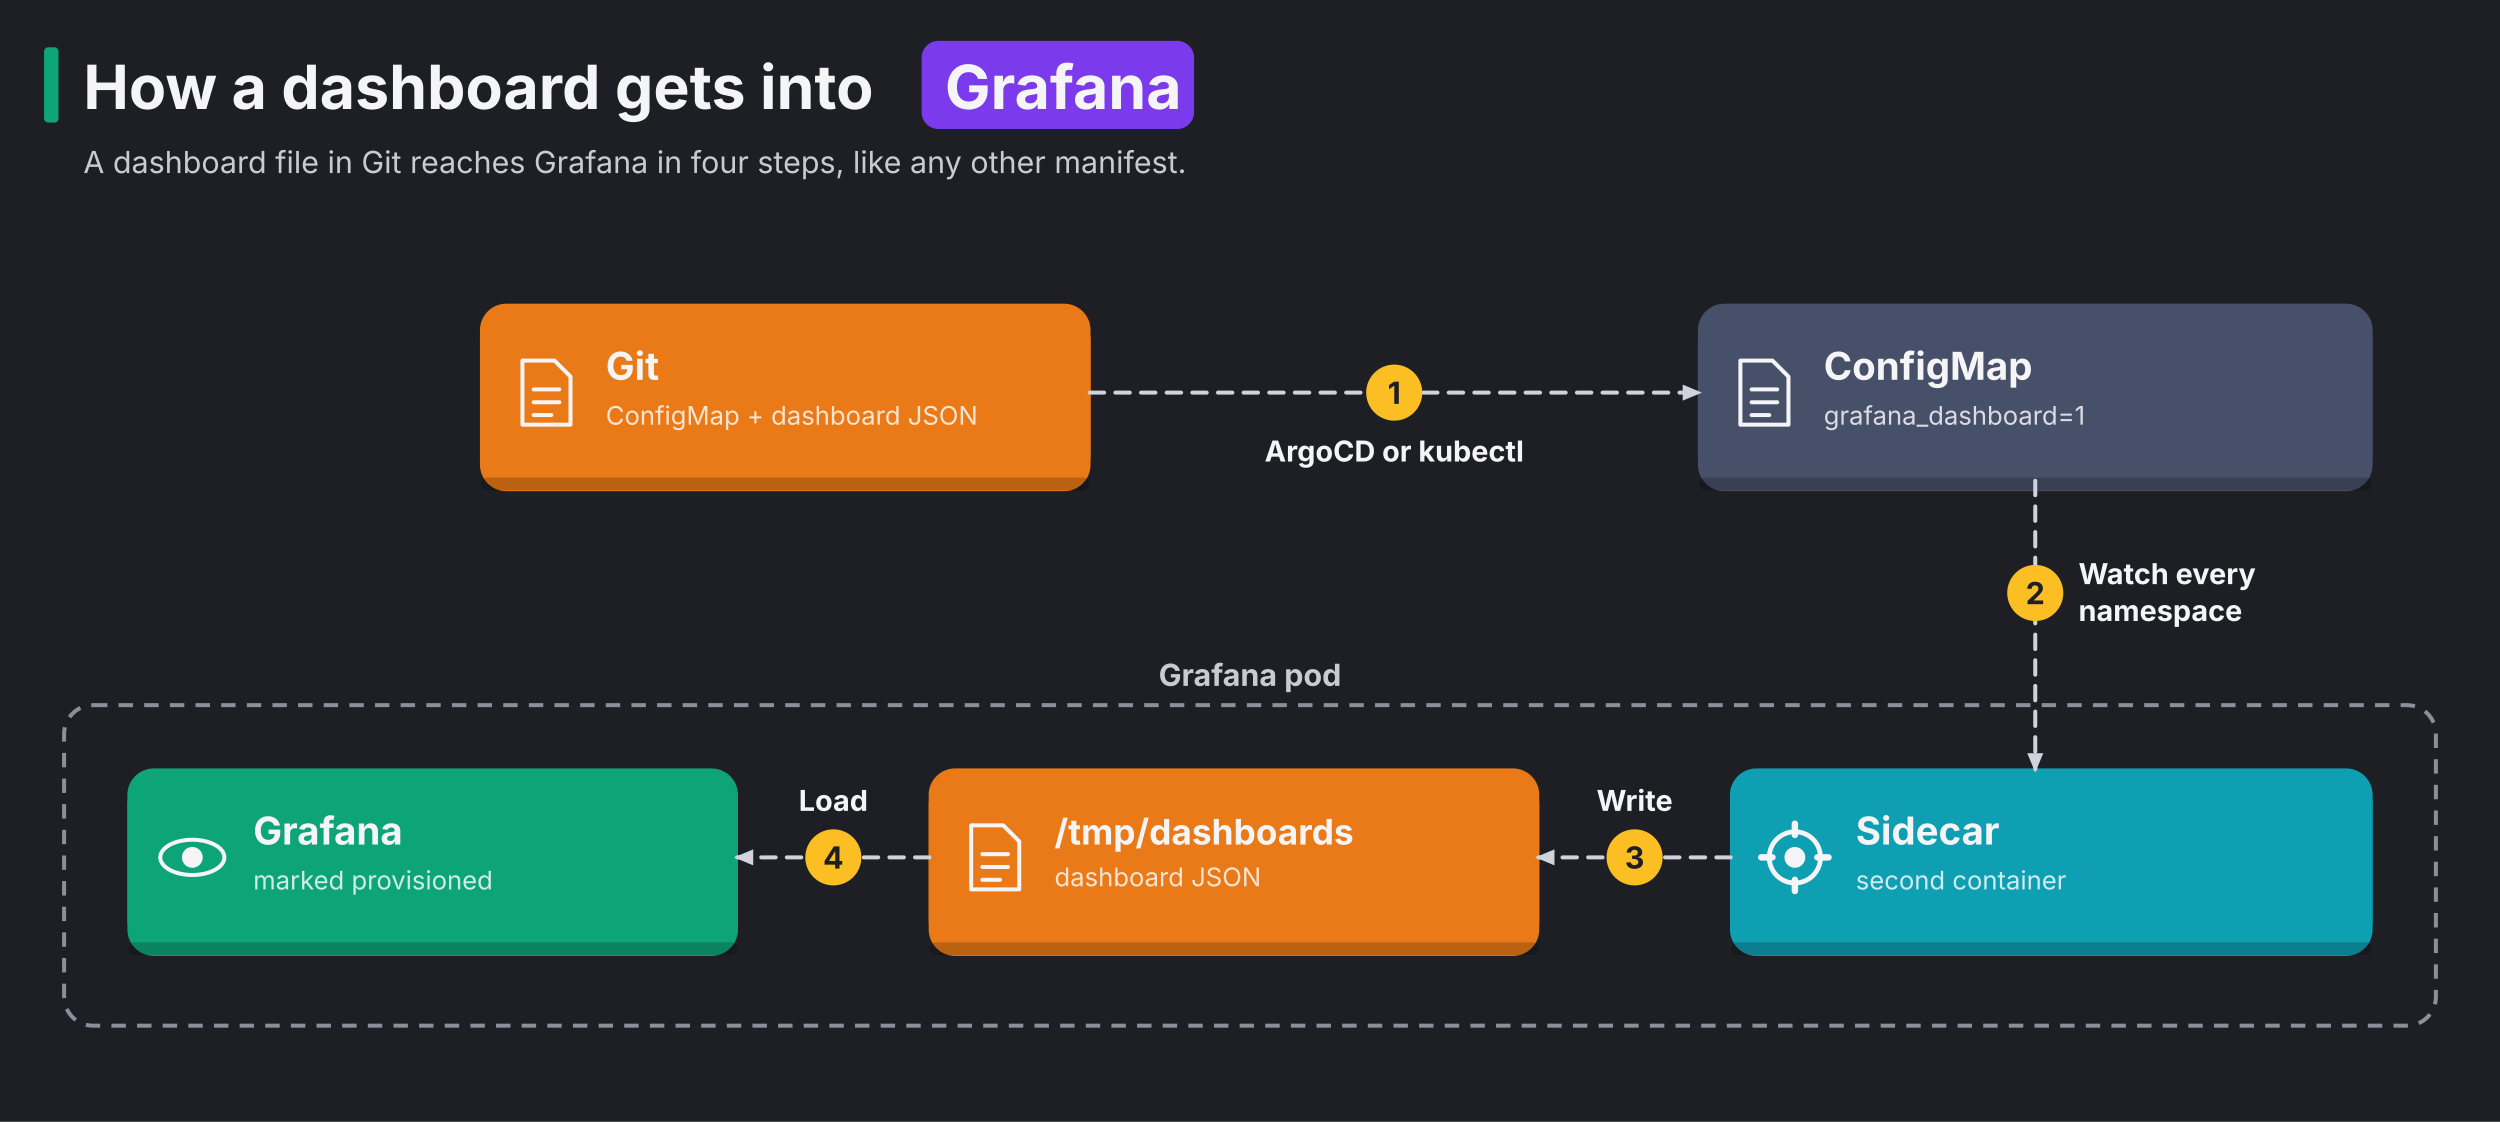
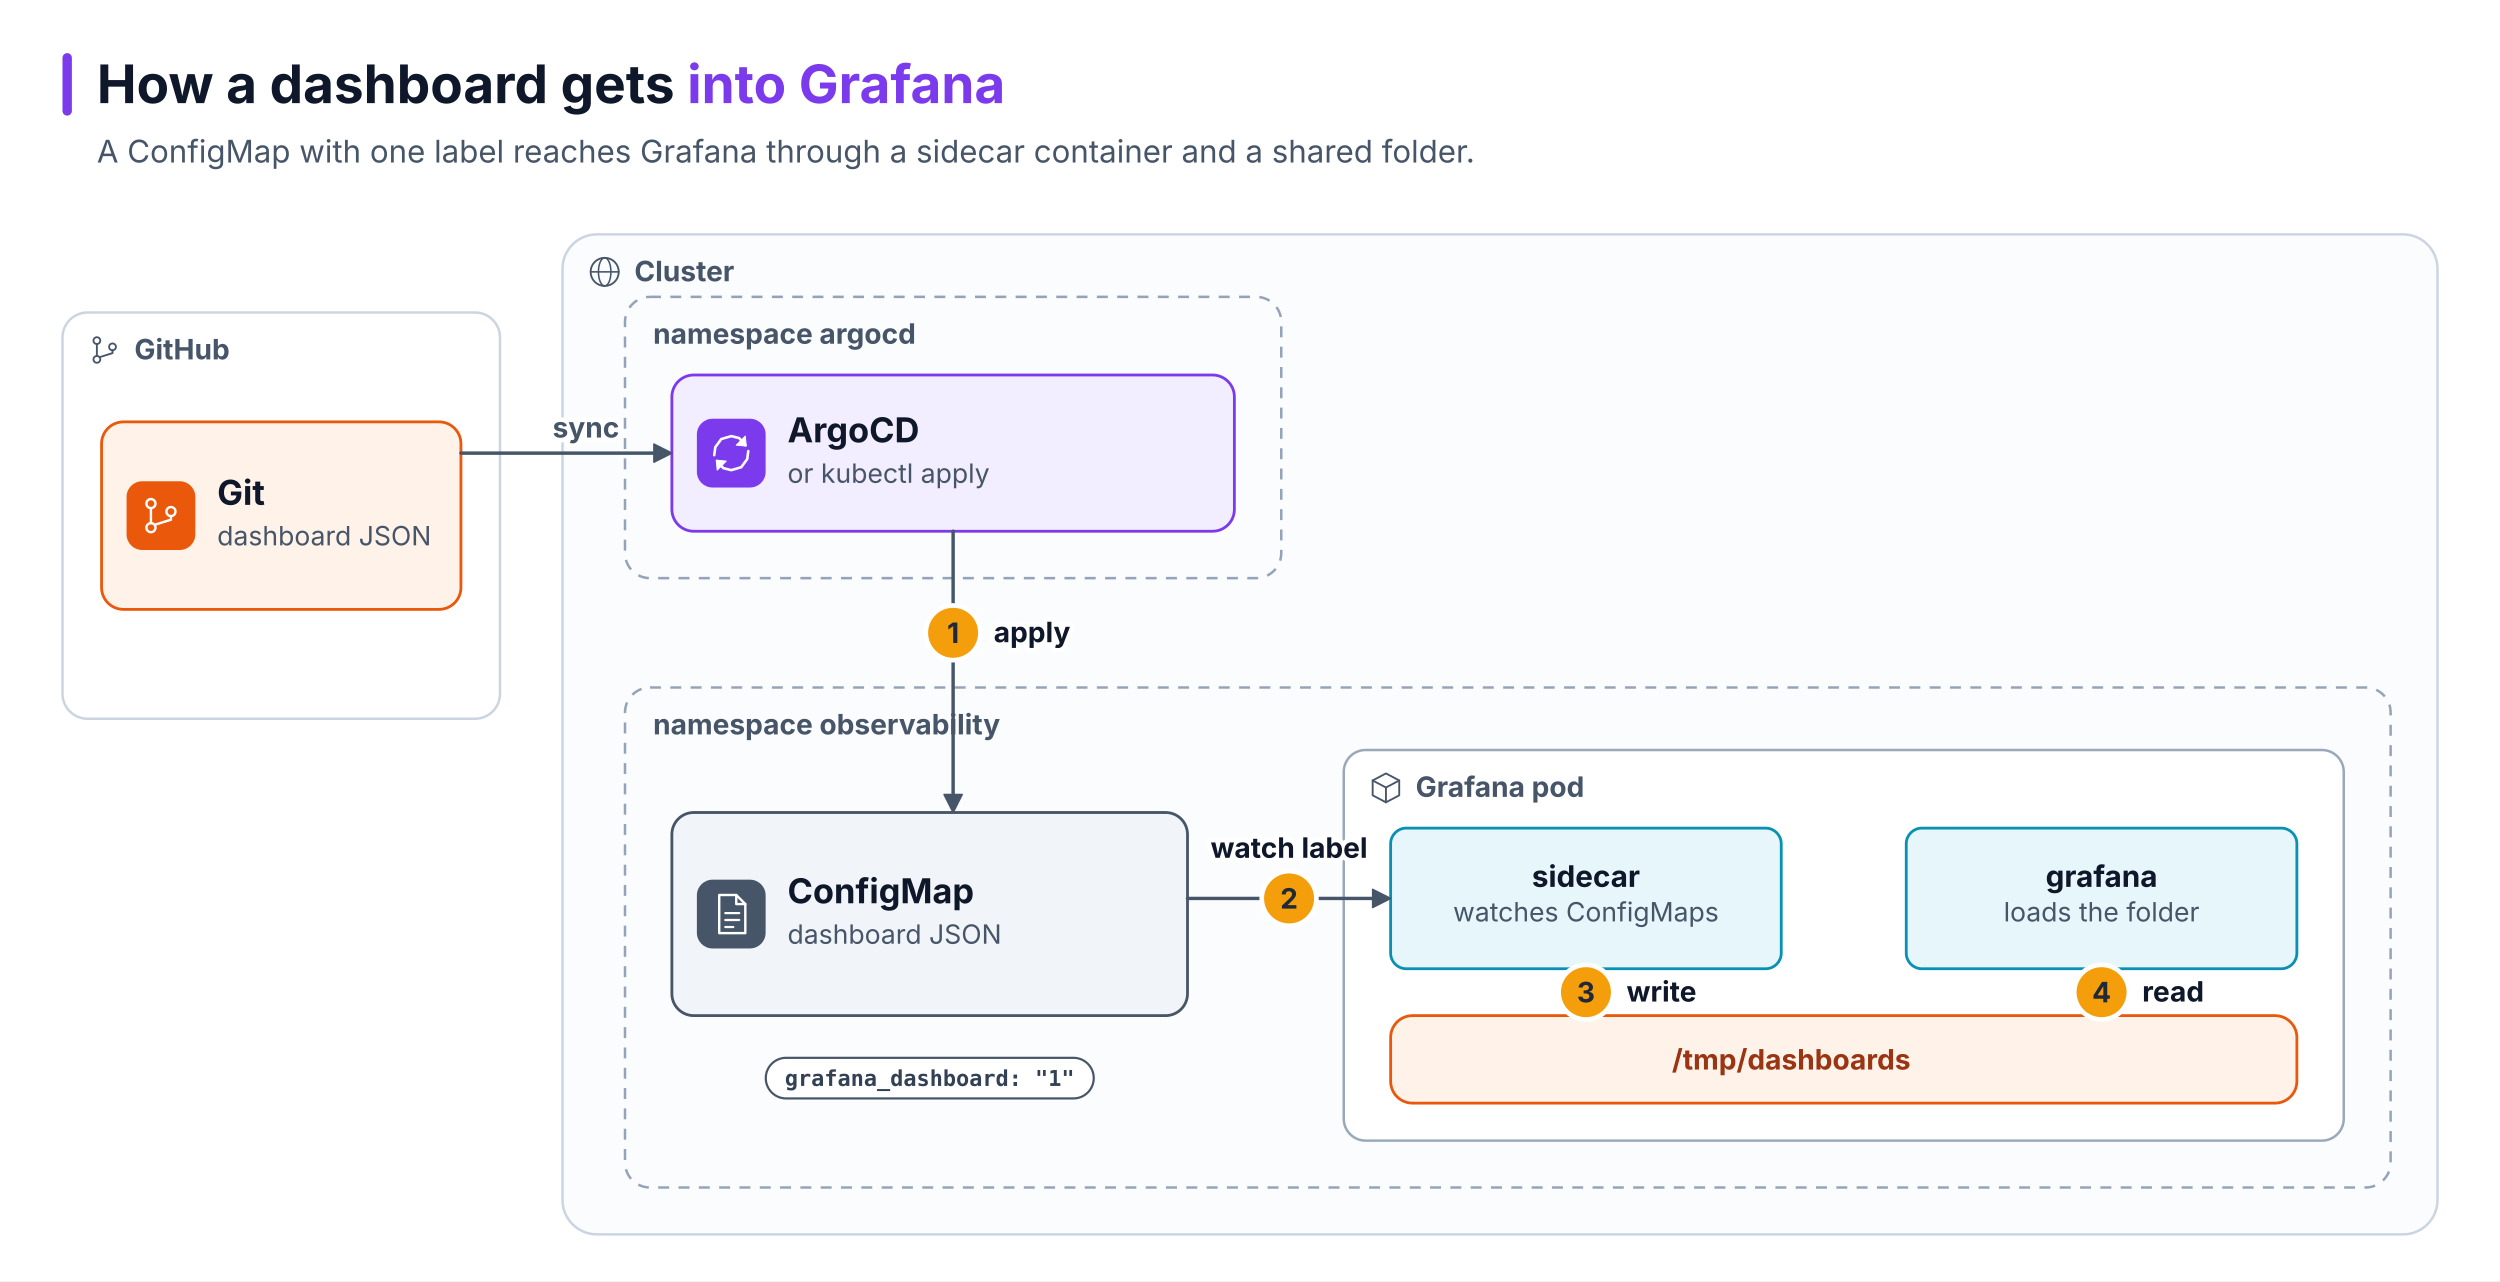
- <svg xmlns="http://www.w3.org/2000/svg" width="1560" height="700" viewBox="0 0 1560 700" font-family="Inter, -apple-system, 'Segoe UI', Helvetica, Arial, sans-serif">
-   <rect width="1560" height="700" fill="#1e1f24" />
-   <defs>
-     <marker id="h" markerWidth="12" markerHeight="10" refX="10" refY="5" orient="auto" markerUnits="userSpaceOnUse">
-       <path d="M0,0 L12,5 L0,10 z" fill="#d0d3dc" />
-     </marker>
-   </defs>
-   <rect x="28.0" y="30.0" width="8.0" height="46.0" rx="2" fill="#0ea47a" stroke="#0ea47a" stroke-width="1" />
-   <text x="52.0" y="68.0" font-size="38" fill="#f5f5f7" font-weight="700" text-anchor="start">How a dashboard gets into</text>
-   <rect x="575.6" y="26.0" width="169.0" height="54.0" rx="10" fill="#7c3aed" stroke="#7c3aed" stroke-width="1" />
-   <text x="589.6" y="68.0" font-size="38" fill="#f5f5f7" font-weight="700" text-anchor="start">Grafana</text>
-   <text x="52.0" y="108.0" font-size="19" fill="#c9cbd3" text-anchor="start">A dashboard file in Git reaches Grafana in four steps, like any other manifest.</text>
-   <rect x="300.0" y="196.0" width="380.0" height="110.0" rx="16" fill="#ea7a17" stroke="#ea7a17" stroke-width="1" />
-   <rect x="300.0" y="190.0" width="380.0" height="110.0" rx="16" fill="#ea7a17" stroke="#ea7a17" stroke-width="1" />
-   <rect x="300.0" y="298.0" width="380.0" height="8.0" rx="4" fill="#00000033" stroke="#00000033" stroke-width="0" />
-   <polygon points="326.0,225.0 346.0,225.0 356.0,235.0 356.0,265.0 326.0,265.0" fill="none" stroke="#f5f5f7" stroke-width="2.5" stroke-linejoin="round" />
-   <polyline points="333.0,243.0 349.0,243.0" fill="none" stroke="#f5f5f7" stroke-width="2.5" stroke-linecap="round" stroke-linejoin="round" />
-   <polyline points="333.0,251.0 349.0,251.0" fill="none" stroke="#f5f5f7" stroke-width="2.5" stroke-linecap="round" stroke-linejoin="round" />
-   <polyline points="333.0,259.0 344.0,259.0" fill="none" stroke="#f5f5f7" stroke-width="2.5" stroke-linecap="round" stroke-linejoin="round" />
-   <text x="378.0" y="237.0" font-size="24" fill="#f5f5f7" font-weight="700" text-anchor="start">Git</text>
-   <text x="378.0" y="265.0" font-size="16" fill="#ffffffcc" text-anchor="start">ConfigMap + dashboard JSON</text>
-   <rect x="1060.0" y="196.0" width="420.0" height="110.0" rx="16" fill="#475069" stroke="#475069" stroke-width="1" />
-   <rect x="1060.0" y="190.0" width="420.0" height="110.0" rx="16" fill="#475069" stroke="#475069" stroke-width="1" />
-   <rect x="1060.0" y="298.0" width="420.0" height="8.0" rx="4" fill="#00000033" stroke="#00000033" stroke-width="0" />
-   <polygon points="1086.0,225.0 1106.0,225.0 1116.0,235.0 1116.0,265.0 1086.0,265.0" fill="none" stroke="#f5f5f7" stroke-width="2.5" stroke-linejoin="round" />
-   <polyline points="1093.0,243.0 1109.0,243.0" fill="none" stroke="#f5f5f7" stroke-width="2.5" stroke-linecap="round" stroke-linejoin="round" />
-   <polyline points="1093.0,251.0 1109.0,251.0" fill="none" stroke="#f5f5f7" stroke-width="2.5" stroke-linecap="round" stroke-linejoin="round" />
-   <polyline points="1093.0,259.0 1104.0,259.0" fill="none" stroke="#f5f5f7" stroke-width="2.5" stroke-linecap="round" stroke-linejoin="round" />
-   <text x="1138.0" y="237.0" font-size="24" fill="#f5f5f7" font-weight="700" text-anchor="start">ConfigMap</text>
-   <text x="1138.0" y="265.0" font-size="16" fill="#ffffffcc" text-anchor="start">grafana_dashboard=1</text>
-   <polyline points="680.0,245.0 1060.0,245.0" fill="none" stroke="#d0d3dc" stroke-width="2.5" stroke-linecap="round" stroke-linejoin="round" stroke-dasharray="9 7" marker-end="url(#h)" />
-   <ellipse cx="870.0" cy="245.0" rx="17" ry="17" fill="#fbbf24" stroke="#fbbf24" stroke-width="1" />
-   <text x="870.0" y="252.0" font-size="19" fill="#1e1f24" font-weight="700" text-anchor="middle">1</text>
-   <text x="870.0" y="288.0" font-size="18" fill="#f5f5f7" font-weight="700" text-anchor="middle">ArgoCD or kubectl</text>
-   <rect x="40.0" y="440.0" width="1480.0" height="200.0" rx="18" fill="#00000000" stroke="#8b8f9c" stroke-width="2.5" stroke-dasharray="9 7" />
-   <text x="780.0" y="428.0" font-size="19" fill="#c9cbd3" font-weight="700" text-anchor="middle">Grafana pod</text>
-   <rect x="80.0" y="486.0" width="380.0" height="110.0" rx="16" fill="#0ea47a" stroke="#0ea47a" stroke-width="1" />
-   <rect x="80.0" y="480.0" width="380.0" height="110.0" rx="16" fill="#0ea47a" stroke="#0ea47a" stroke-width="1" />
-   <rect x="80.0" y="588.0" width="380.0" height="8.0" rx="4" fill="#00000033" stroke="#00000033" stroke-width="0" />
-   <ellipse cx="120.0" cy="535.0" rx="20" ry="11" fill="none" stroke="#f5f5f7" stroke-width="2.5" />
-   <ellipse cx="120.0" cy="535.0" rx="6" ry="6" fill="#f5f5f7" stroke="#f5f5f7" stroke-width="1" />
-   <text x="158.0" y="527.0" font-size="24" fill="#f5f5f7" font-weight="700" text-anchor="start">Grafana</text>
-   <text x="158.0" y="555.0" font-size="16" fill="#ffffffcc" text-anchor="start">marked provisioned</text>
-   <rect x="580.0" y="486.0" width="380.0" height="110.0" rx="16" fill="#ea7a17" stroke="#ea7a17" stroke-width="1" />
-   <rect x="580.0" y="480.0" width="380.0" height="110.0" rx="16" fill="#ea7a17" stroke="#ea7a17" stroke-width="1" />
-   <rect x="580.0" y="588.0" width="380.0" height="8.0" rx="4" fill="#00000033" stroke="#00000033" stroke-width="0" />
-   <polygon points="606.0,515.0 626.0,515.0 636.0,525.0 636.0,555.0 606.0,555.0" fill="none" stroke="#f5f5f7" stroke-width="2.5" stroke-linejoin="round" />
-   <polyline points="613.0,533.0 629.0,533.0" fill="none" stroke="#f5f5f7" stroke-width="2.5" stroke-linecap="round" stroke-linejoin="round" />
-   <polyline points="613.0,541.0 629.0,541.0" fill="none" stroke="#f5f5f7" stroke-width="2.5" stroke-linecap="round" stroke-linejoin="round" />
-   <polyline points="613.0,549.0 624.0,549.0" fill="none" stroke="#f5f5f7" stroke-width="2.5" stroke-linecap="round" stroke-linejoin="round" />
-   <text x="658.0" y="527.0" font-size="22" fill="#f5f5f7" font-weight="700" text-anchor="start">/tmp/dashboards</text>
-   <text x="658.0" y="553.0" font-size="16" fill="#ffffffcc" text-anchor="start">dashboard JSON</text>
-   <rect x="1080.0" y="486.0" width="400.0" height="110.0" rx="16" fill="#0e9fb3" stroke="#0e9fb3" stroke-width="1" />
-   <rect x="1080.0" y="480.0" width="400.0" height="110.0" rx="16" fill="#0e9fb3" stroke="#0e9fb3" stroke-width="1" />
-   <rect x="1080.0" y="588.0" width="400.0" height="8.0" rx="4" fill="#00000033" stroke="#00000033" stroke-width="0" />
-   <ellipse cx="1120.0" cy="535.0" rx="16" ry="16" fill="none" stroke="#f5f5f7" stroke-width="3" />
-   <ellipse cx="1120.0" cy="535.0" rx="6" ry="6" fill="#f5f5f7" stroke="#f5f5f7" stroke-width="1" />
-   <polyline points="1120.0,514.0 1120.0,521.0" fill="none" stroke="#f5f5f7" stroke-width="4" stroke-linecap="round" stroke-linejoin="round" />
-   <polyline points="1120.0,549.0 1120.0,556.0" fill="none" stroke="#f5f5f7" stroke-width="4" stroke-linecap="round" stroke-linejoin="round" />
-   <polyline points="1099.0,535.0 1106.0,535.0" fill="none" stroke="#f5f5f7" stroke-width="4" stroke-linecap="round" stroke-linejoin="round" />
-   <polyline points="1134.0,535.0 1141.0,535.0" fill="none" stroke="#f5f5f7" stroke-width="4" stroke-linecap="round" stroke-linejoin="round" />
-   <text x="1158.0" y="527.0" font-size="24" fill="#f5f5f7" font-weight="700" text-anchor="start">Sidecar</text>
-   <text x="1158.0" y="555.0" font-size="16" fill="#ffffffcc" text-anchor="start">second container</text>
-   <polyline points="1270.0,300.0 1270.0,480.0" fill="none" stroke="#d0d3dc" stroke-width="2.5" stroke-linecap="round" stroke-linejoin="round" stroke-dasharray="9 7" marker-end="url(#h)" />
-   <ellipse cx="1270.0" cy="370.0" rx="17" ry="17" fill="#fbbf24" stroke="#fbbf24" stroke-width="1" />
-   <text x="1270.0" y="377.0" font-size="19" fill="#1e1f24" font-weight="700" text-anchor="middle">2</text>
-   <text x="1297.0" y="364.5" font-size="18" fill="#f5f5f7" font-weight="700" text-anchor="start">Watch every</text>
-   <text x="1297.0" y="387.5" font-size="18" fill="#f5f5f7" font-weight="700" text-anchor="start">namespace</text>
-   <polyline points="1080.0,535.0 960.0,535.0" fill="none" stroke="#d0d3dc" stroke-width="2.5" stroke-linecap="round" stroke-linejoin="round" stroke-dasharray="9 7" marker-end="url(#h)" />
-   <ellipse cx="1020.0" cy="535.0" rx="17" ry="17" fill="#fbbf24" stroke="#fbbf24" stroke-width="1" />
-   <text x="1020.0" y="542.0" font-size="19" fill="#1e1f24" font-weight="700" text-anchor="middle">3</text>
-   <text x="1020.0" y="506.0" font-size="18" fill="#f5f5f7" font-weight="700" text-anchor="middle">Write</text>
-   <polyline points="580.0,535.0 460.0,535.0" fill="none" stroke="#d0d3dc" stroke-width="2.5" stroke-linecap="round" stroke-linejoin="round" stroke-dasharray="9 7" marker-end="url(#h)" />
-   <ellipse cx="520.0" cy="535.0" rx="17" ry="17" fill="#fbbf24" stroke="#fbbf24" stroke-width="1" />
-   <text x="520.0" y="542.0" font-size="19" fill="#1e1f24" font-weight="700" text-anchor="middle">4</text>
-   <text x="520.0" y="506.0" font-size="18" fill="#f5f5f7" font-weight="700" text-anchor="middle">Load</text>
+ <svg xmlns="http://www.w3.org/2000/svg" width="1600" height="820" viewBox="0 0 1600 820" font-family="Inter, -apple-system, 'Segoe UI', Helvetica, Arial, sans-serif">
+   <rect width="1600" height="820" fill="#ffffff" />
+   <rect x="40.0" y="34.0" width="6.0" height="40.0" rx="3.0" fill="#7c3aed" stroke="none" />
+   <text x="62" y="66" font-size="34" font-weight="700" fill="#0f172a">How a dashboard gets <tspan fill="#7c3aed">into Grafana</tspan>
+   </text>
+   <text x="62.0" y="104.0" font-size="20.0" fill="#475569" text-anchor="start">A ConfigMap with one label reaches Grafana through a sidecar container and a shared folder.</text>
+   <rect x="40.0" y="200.0" width="280.0" height="260.0" rx="16.0" fill="#ffffff" stroke="#cbd5e1" stroke-width="1.6" />
+   <ellipse cx="62.0" cy="218.0" rx="2.2" ry="2.2" fill="none" stroke="#475569" stroke-width="1.20" />
+   <ellipse cx="62.0" cy="230.0" rx="2.2" ry="2.2" fill="none" stroke="#475569" stroke-width="1.20" />
+   <ellipse cx="72.0" cy="222.0" rx="2.2" ry="2.2" fill="none" stroke="#475569" stroke-width="1.20" />
+   <polyline points="62.0,220.2 62.0,227.8" fill="none" stroke="#475569" stroke-width="1.20" stroke-linecap="round" stroke-linejoin="round" />
+   <polyline points="72.0,224.2 72.0,226.0 64.0,228.5" fill="none" stroke="#475569" stroke-width="1.20" stroke-linecap="round" stroke-linejoin="round" />
+   <text x="86.0" y="230.0" font-size="18.0" fill="#475569" font-weight="700" text-anchor="start">GitHub</text>
+   <rect x="65.0" y="270.0" width="230.0" height="120.0" rx="14.0" fill="#fff2e8" stroke="#ea580c" stroke-width="1.8" />
+   <rect x="81.0" y="308.0" width="44.0" height="44.0" rx="10.0" fill="#ea580c" stroke="none" />
+   <ellipse cx="96.6" cy="322.3" rx="2.9" ry="2.9" fill="none" stroke="#ffffff" stroke-width="1.54" />
+   <ellipse cx="96.6" cy="337.7" rx="2.9" ry="2.9" fill="none" stroke="#ffffff" stroke-width="1.54" />
+   <ellipse cx="109.4" cy="327.4" rx="2.9" ry="2.9" fill="none" stroke="#ffffff" stroke-width="1.54" />
+   <polyline points="96.6,325.2 96.6,334.8" fill="none" stroke="#ffffff" stroke-width="1.54" stroke-linecap="round" stroke-linejoin="round" />
+   <polyline points="109.4,330.3 109.4,332.6 99.2,335.8" fill="none" stroke="#ffffff" stroke-width="1.54" stroke-linecap="round" stroke-linejoin="round" />
+   <text x="139.0" y="323.1" font-size="22.0" fill="#0f172a" font-weight="700" text-anchor="start">Git</text>
+   <text x="139.0" y="349.0" font-size="17.0" fill="#475569" text-anchor="start">dashboard JSON</text>
+   <rect x="360.0" y="150.0" width="1200.0" height="640.0" rx="22.0" fill="#fbfcfe" stroke="#cbd5e1" stroke-width="1.6" />
+   <ellipse cx="387.0" cy="174.0" rx="9.0" ry="9.0" fill="none" stroke="#475569" stroke-width="1.20" />
+   <ellipse cx="387.0" cy="174.0" rx="4.0" ry="9.0" fill="none" stroke="#475569" stroke-width="1.00" />
+   <polyline points="378.0,174.0 396.0,174.0" fill="none" stroke="#475569" stroke-width="1.00" stroke-linecap="round" stroke-linejoin="round" />
+   <text x="406.0" y="180.0" font-size="18.0" fill="#475569" font-weight="700" text-anchor="start">Cluster</text>
+   <rect x="400.0" y="190.0" width="420.0" height="180.0" rx="16.0" fill="none" stroke="#94a3b8" stroke-width="1.6" stroke-dasharray="7 6" />
+   <text x="418.0" y="220.0" font-size="18.0" fill="#475569" font-weight="700" text-anchor="start">namespace argocd</text>
+   <rect x="430.0" y="240.0" width="360.0" height="100.0" rx="14.0" fill="#f2edff" stroke="#7c3aed" stroke-width="1.8" />
+   <rect x="446.0" y="268.0" width="44.0" height="44.0" rx="10.0" fill="#7c3aed" stroke="none" />
+   <polyline points="477.0,284.9 473.1,280.4 468.0,279.1 461.6,281.0 457.8,286.2 457.1,291.3" fill="none" stroke="#ffffff" stroke-width="1.66" stroke-linecap="round" stroke-linejoin="round" />
+   <polygon points="477.0,279.1 477.6,285.5 471.2,284.9" fill="#ffffff" stroke="#ffffff" stroke-width="0.64" stroke-linejoin="round" />
+   <polyline points="459.0,295.1 462.9,299.6 468.0,300.9 474.4,299.0 478.2,293.8 478.9,288.7" fill="none" stroke="#ffffff" stroke-width="1.66" stroke-linecap="round" stroke-linejoin="round" />
+   <polygon points="459.0,300.9 458.4,294.5 464.8,295.1" fill="#ffffff" stroke="#ffffff" stroke-width="0.64" stroke-linejoin="round" />
+   <text x="504.0" y="283.1" font-size="22.0" fill="#0f172a" font-weight="700" text-anchor="start">ArgoCD</text>
+   <text x="504.0" y="309.0" font-size="17.0" fill="#475569" text-anchor="start">or kubectl apply</text>
+   <polyline points="295.0,290.0 420.5,290.0" fill="none" stroke="#475569" stroke-width="2.20" stroke-linecap="round" stroke-linejoin="round" />
+   <polygon points="430.0,290.0 418.5,295.8 418.5,284.2" fill="#475569" stroke="#475569" stroke-width="1" stroke-linejoin="round" />
+   <text x="375.0" y="280.0" font-size="18.0" fill="#475569" font-weight="700" stroke="#ffffff" stroke-width="6" stroke-linejoin="round" paint-order="stroke" text-anchor="middle">sync</text>
+   <rect x="400.0" y="440.0" width="1130.0" height="320.0" rx="16.0" fill="none" stroke="#94a3b8" stroke-width="1.6" stroke-dasharray="7 6" />
+   <text x="418.0" y="470.0" font-size="18.0" fill="#475569" font-weight="700" text-anchor="start">namespace observability</text>
+   <rect x="430.0" y="520.0" width="330.0" height="130.0" rx="14.0" fill="#f1f4f8" stroke="#475569" stroke-width="1.8" />
+   <rect x="446.0" y="563.0" width="44.0" height="44.0" rx="10.0" fill="#475569" stroke="none" />
+   <polygon points="460.3,572.8 471.2,572.8 477.0,578.6 477.0,597.2 460.3,597.2" fill="none" stroke="#ffffff" stroke-width="1.54" stroke-linejoin="round" />
+   <polyline points="471.2,572.8 471.2,578.6 477.0,578.6" fill="none" stroke="#ffffff" stroke-width="1.54" stroke-linecap="round" stroke-linejoin="round" />
+   <polyline points="464.2,584.4 473.1,584.4" fill="none" stroke="#ffffff" stroke-width="1.41" stroke-linecap="round" stroke-linejoin="round" />
+   <polyline points="464.2,588.8 473.1,588.8" fill="none" stroke="#ffffff" stroke-width="1.41" stroke-linecap="round" stroke-linejoin="round" />
+   <polyline points="464.2,593.3 469.3,593.3" fill="none" stroke="#ffffff" stroke-width="1.41" stroke-linecap="round" stroke-linejoin="round" />
+   <text x="504.0" y="578.1" font-size="22.0" fill="#0f172a" font-weight="700" text-anchor="start">ConfigMap</text>
+   <text x="504.0" y="604.0" font-size="17.0" fill="#475569" text-anchor="start">dashboard JSON</text>
+   <rect x="490.1" y="677.0" width="209.9" height="26.0" rx="13.0" fill="#ffffff" stroke="#475569" stroke-width="1.4" />
+   <text x="595.0" y="695.0" font-size="14.0" fill="#334155" font-weight="700" font-family="'SF Mono', Menlo, Consolas, monospace" text-anchor="middle">grafana_dashboard: "1"</text>
+   <rect x="860.0" y="480.0" width="640.0" height="250.0" rx="14.0" fill="#ffffff" stroke="#9aa8ba" stroke-width="1.6" />
+   <polygon points="887.0,495.0 895.5,499.5 895.5,509.0 887.0,513.5 878.5,509.0 878.5,499.5" fill="none" stroke="#475569" stroke-width="1.20" stroke-linejoin="round" />
+   <polyline points="878.5,499.5 887.0,504.0 895.5,499.5" fill="none" stroke="#475569" stroke-width="1.20" stroke-linecap="round" stroke-linejoin="round" />
+   <polyline points="887.0,504.0 887.0,513.5" fill="none" stroke="#475569" stroke-width="1.20" stroke-linecap="round" stroke-linejoin="round" />
+   <text x="906.0" y="510.0" font-size="18.0" fill="#475569" font-weight="700" text-anchor="start">Grafana pod</text>
+   <rect x="890.0" y="530.0" width="250.0" height="90.0" rx="10.0" fill="#e6f6fa" stroke="#0891b2" stroke-width="1.8" />
+   <text x="1015.0" y="567.6" font-size="19.0" fill="#0f172a" font-weight="700" text-anchor="middle">sidecar</text>
+   <text x="1015.0" y="589.7" font-size="17.0" fill="#475569" text-anchor="middle">watches ConfigMaps</text>
+   <rect x="1220.0" y="530.0" width="250.0" height="90.0" rx="10.0" fill="#e6f6fa" stroke="#0891b2" stroke-width="1.8" />
+   <text x="1345.0" y="567.6" font-size="19.0" fill="#0f172a" font-weight="700" text-anchor="middle">grafana</text>
+   <text x="1345.0" y="589.7" font-size="17.0" fill="#475569" text-anchor="middle">loads the folder</text>
+   <rect x="890.0" y="650.0" width="580.0" height="56.0" rx="14.0" fill="#fff2e8" stroke="#ea580c" stroke-width="1.8" />
+   <text x="1070.0" y="684.5" font-size="18.0" fill="#9a3412" font-weight="700" text-anchor="start">/tmp/dashboards</text>
+   <polyline points="610.0,340.0 610.0,510.5" fill="none" stroke="#475569" stroke-width="2.20" stroke-linecap="round" stroke-linejoin="round" />
+   <polygon points="610.0,520.0 604.2,508.5 615.8,508.5" fill="#475569" stroke="#475569" stroke-width="1" stroke-linejoin="round" />
+   <ellipse cx="610.0" cy="405.0" rx="19.0" ry="19.0" fill="#ffffff" stroke="none" />
+   <ellipse cx="610.0" cy="405.0" rx="16.0" ry="16.0" fill="#f59e0b" stroke="none" />
+   <text x="610.0" y="411.5" font-size="18.0" fill="#1f2937" font-weight="700" text-anchor="middle">1</text>
+   <text x="636.0" y="411.0" font-size="18.0" fill="#0f172a" font-weight="700" stroke="#ffffff" stroke-width="6" stroke-linejoin="round" paint-order="stroke" text-anchor="start">apply</text>
+   <polyline points="760.0,575.0 880.5,575.0" fill="none" stroke="#475569" stroke-width="2.20" stroke-linecap="round" stroke-linejoin="round" />
+   <polygon points="890.0,575.0 878.5,580.8 878.5,569.2" fill="#475569" stroke="#475569" stroke-width="1" stroke-linejoin="round" />
+   <ellipse cx="825.0" cy="575.0" rx="19.0" ry="19.0" fill="#ffffff" stroke="none" />
+   <ellipse cx="825.0" cy="575.0" rx="16.0" ry="16.0" fill="#f59e0b" stroke="none" />
+   <text x="825.0" y="581.5" font-size="18.0" fill="#1f2937" font-weight="700" text-anchor="middle">2</text>
+   <text x="825.0" y="549.0" font-size="18.0" fill="#0f172a" font-weight="700" stroke="#ffffff" stroke-width="6" stroke-linejoin="round" paint-order="stroke" text-anchor="middle">watch label</text>
+   <polyline points="1015.0,620.0 1015.0,640.5" fill="none" stroke="#475569" stroke-width="2.20" stroke-linecap="round" stroke-linejoin="round" />
+   <polygon points="1015.0,650.0 1009.2,638.5 1020.8,638.5" fill="#475569" stroke="#475569" stroke-width="1" stroke-linejoin="round" />
+   <ellipse cx="1015.0" cy="635.0" rx="19.0" ry="19.0" fill="#ffffff" stroke="none" />
+   <ellipse cx="1015.0" cy="635.0" rx="16.0" ry="16.0" fill="#f59e0b" stroke="none" />
+   <text x="1015.0" y="641.5" font-size="18.0" fill="#1f2937" font-weight="700" text-anchor="middle">3</text>
+   <text x="1041.0" y="641.0" font-size="18.0" fill="#0f172a" font-weight="700" stroke="#ffffff" stroke-width="6" stroke-linejoin="round" paint-order="stroke" text-anchor="start">write</text>
+   <polyline points="1345.0,650.0 1345.0,629.5" fill="none" stroke="#475569" stroke-width="2.20" stroke-linecap="round" stroke-linejoin="round" />
+   <polygon points="1345.0,620.0 1350.8,631.5 1339.2,631.5" fill="#475569" stroke="#475569" stroke-width="1" stroke-linejoin="round" />
+   <ellipse cx="1345.0" cy="635.0" rx="19.0" ry="19.0" fill="#ffffff" stroke="none" />
+   <ellipse cx="1345.0" cy="635.0" rx="16.0" ry="16.0" fill="#f59e0b" stroke="none" />
+   <text x="1345.0" y="641.5" font-size="18.0" fill="#1f2937" font-weight="700" text-anchor="middle">4</text>
+   <text x="1371.0" y="641.0" font-size="18.0" fill="#0f172a" font-weight="700" stroke="#ffffff" stroke-width="6" stroke-linejoin="round" paint-order="stroke" text-anchor="start">read</text>
</svg>
